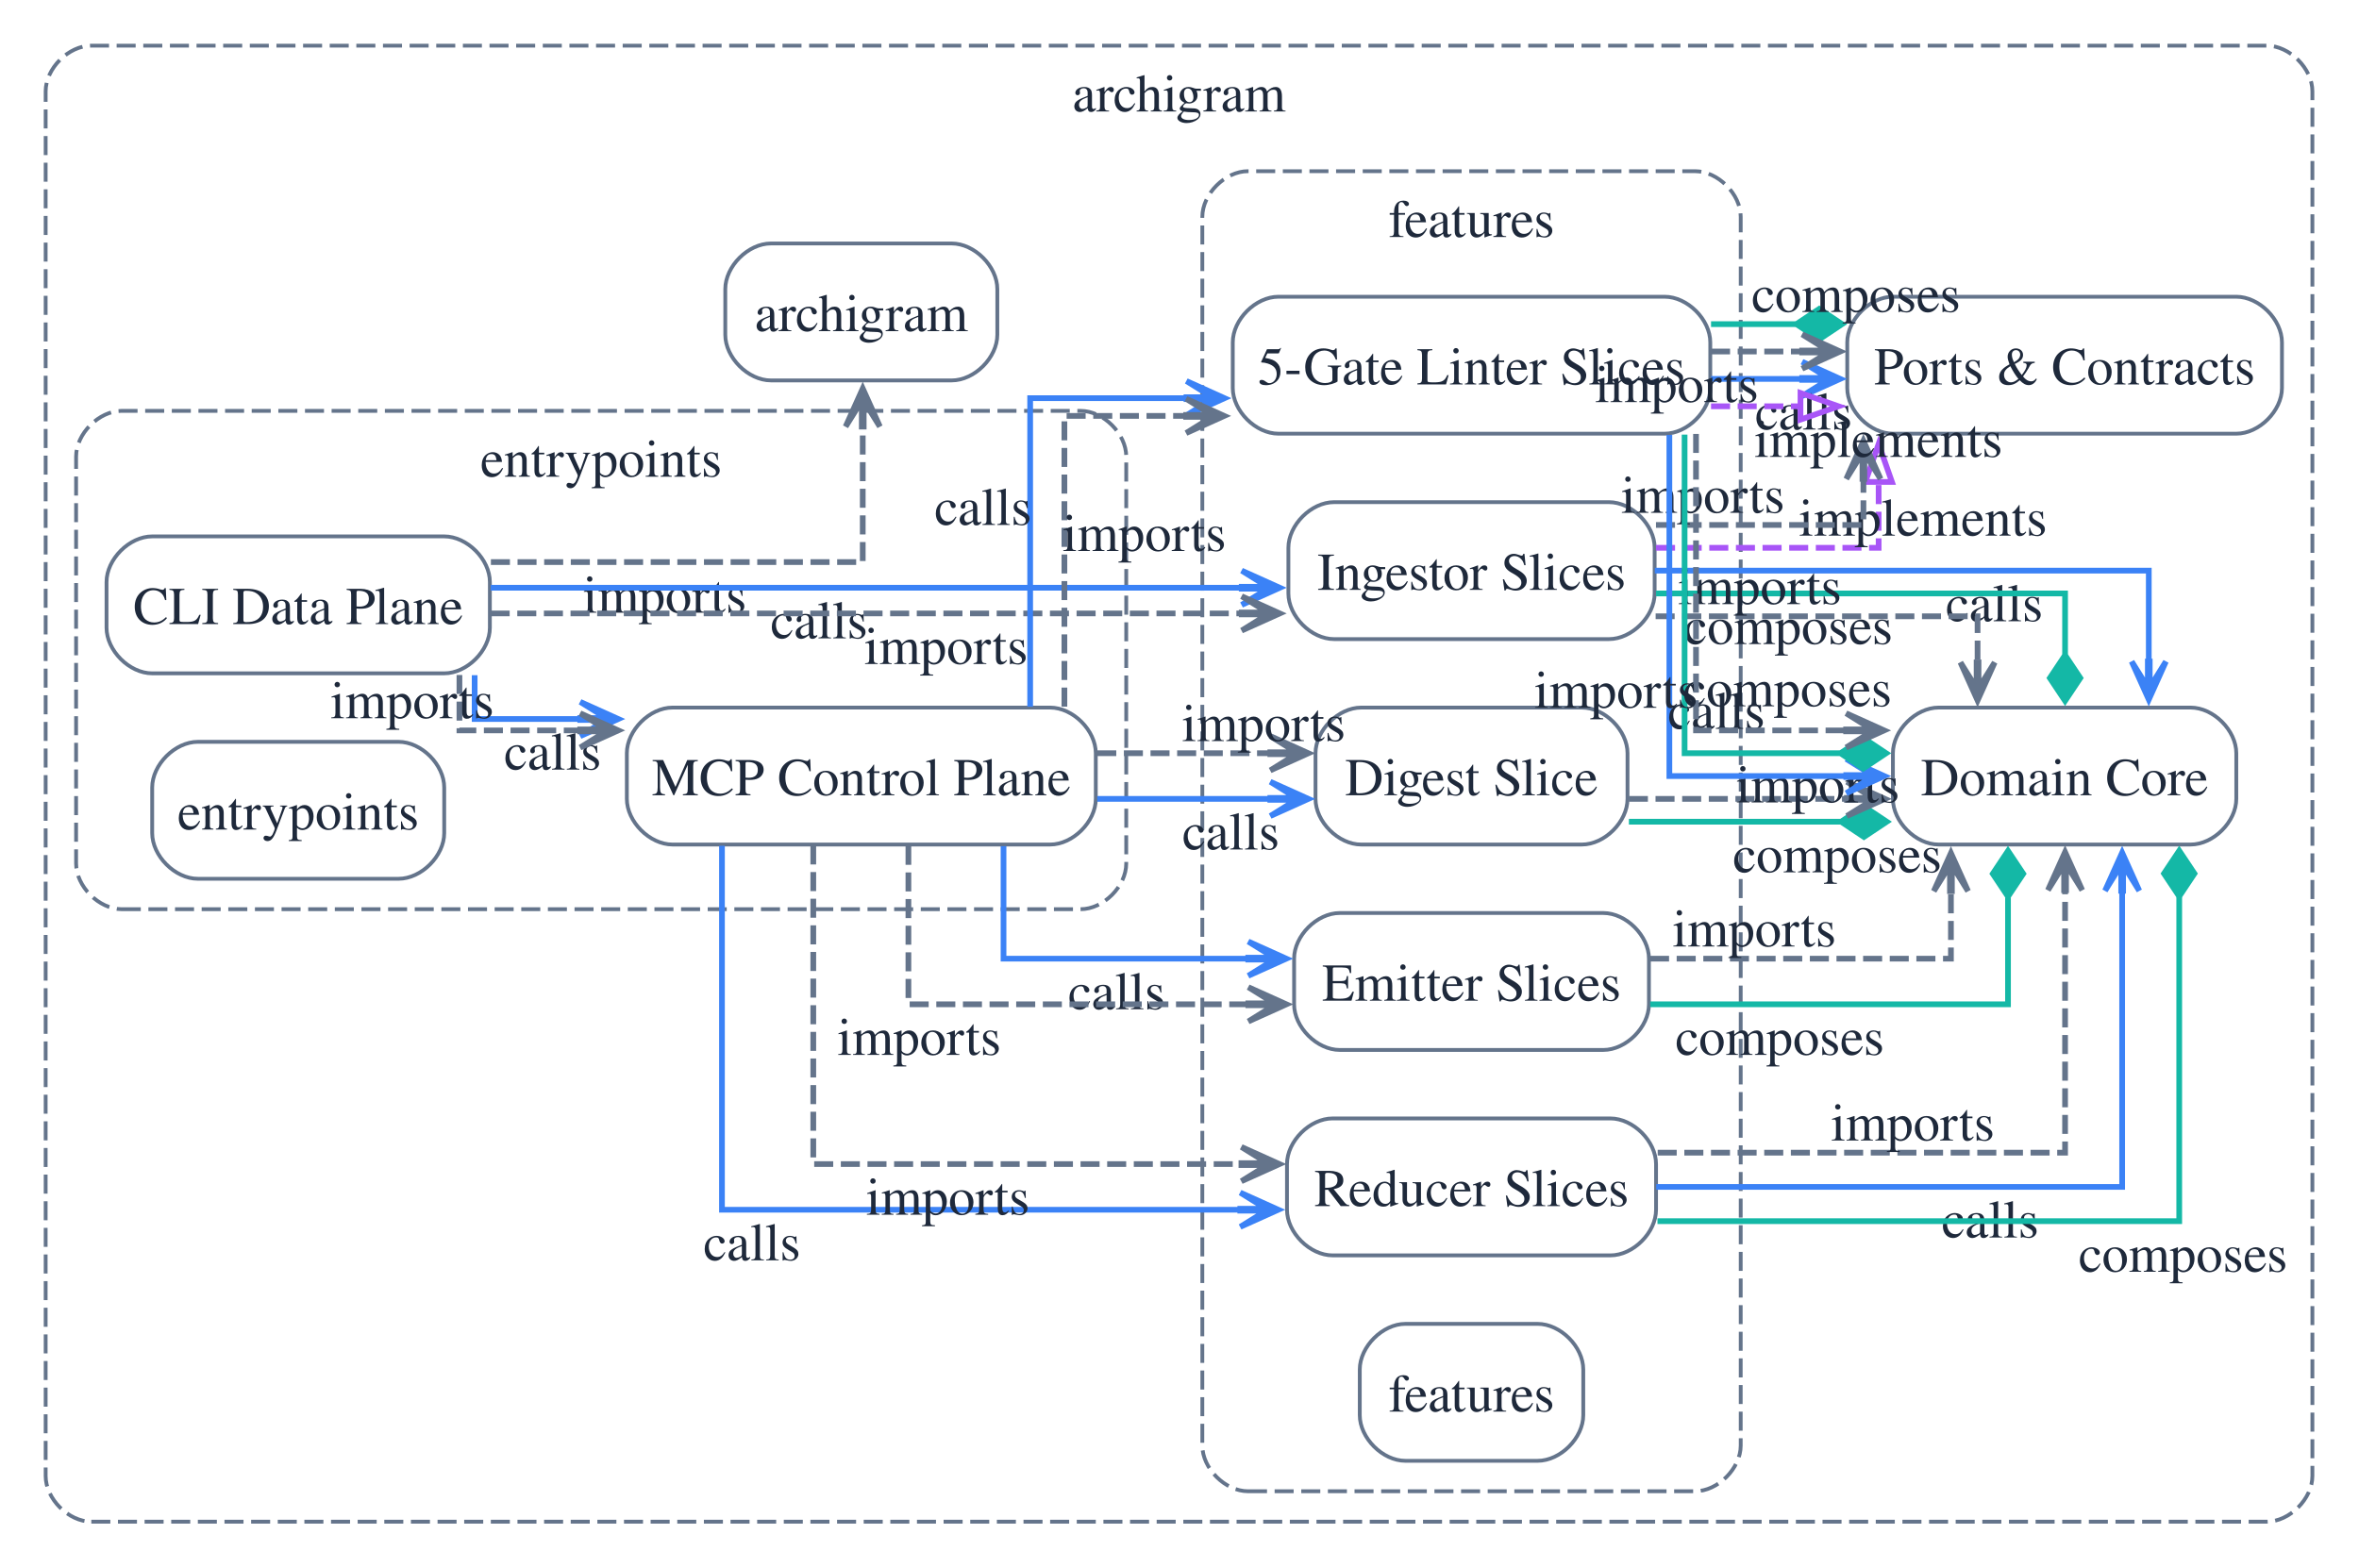
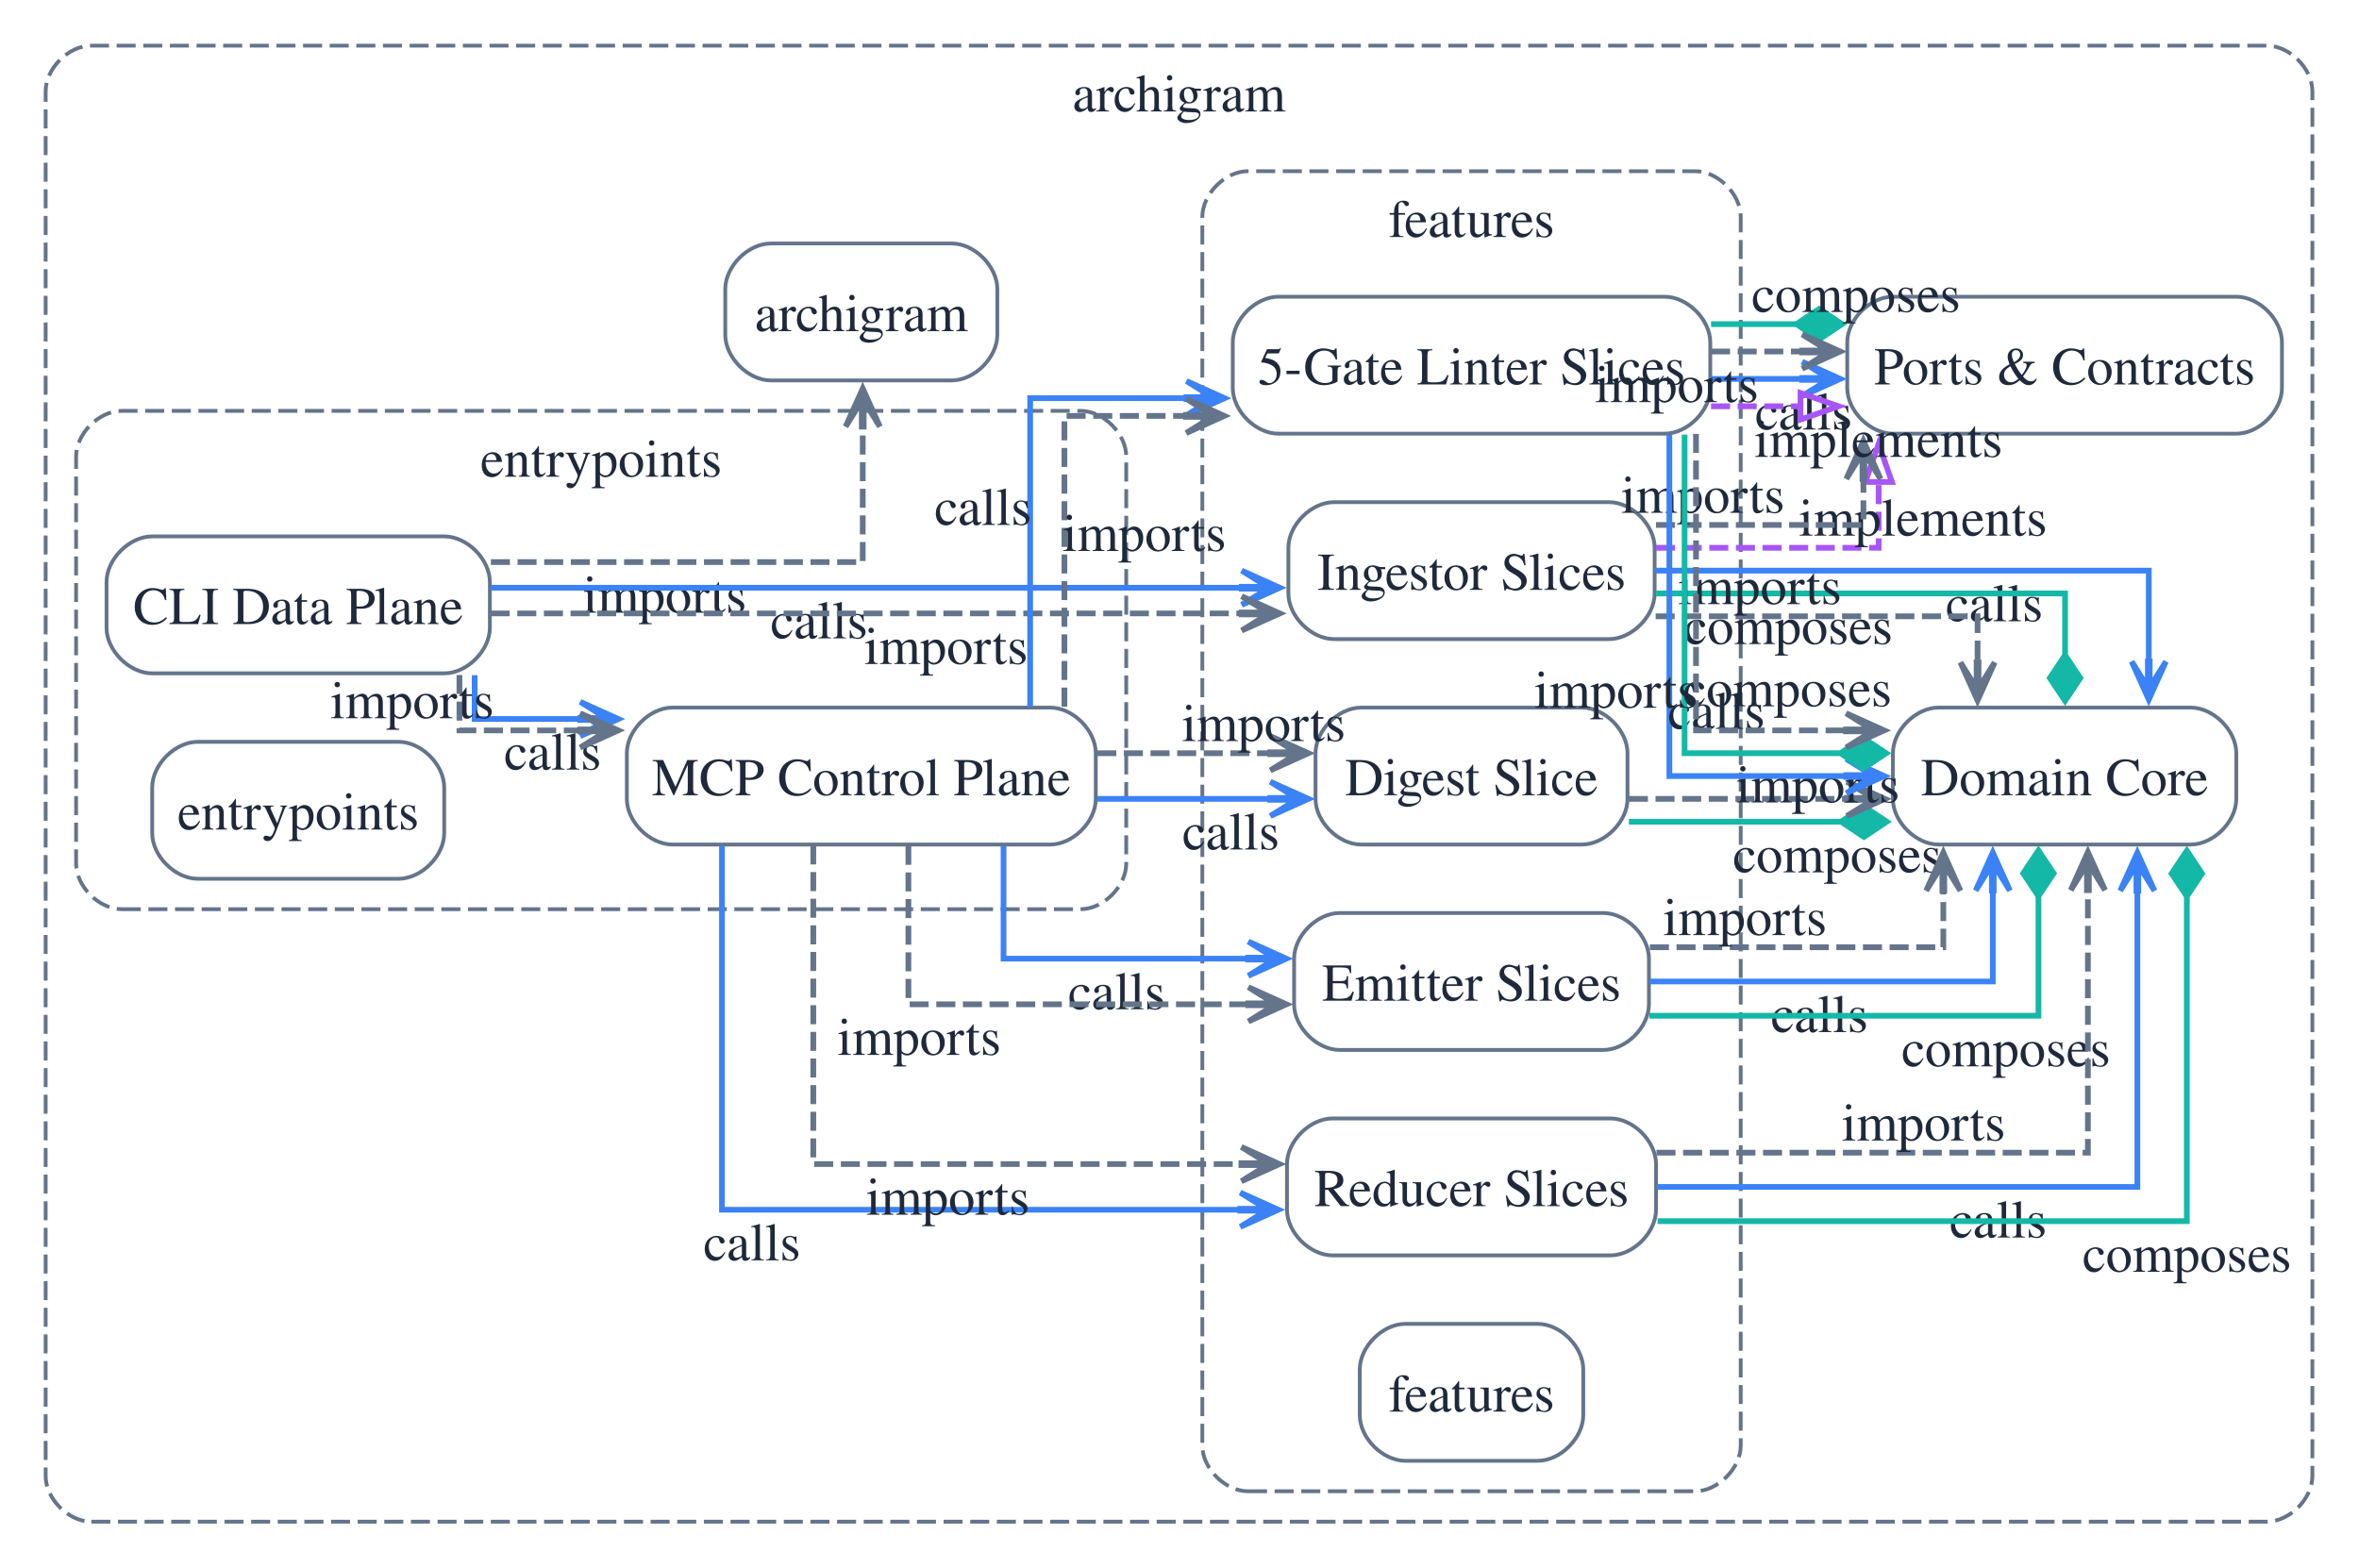
<svg xmlns="http://www.w3.org/2000/svg" width="620pt" height="412pt" viewBox="0.00 0.00 620.00 412.00">
  <g id="graph0" class="graph" transform="scale(1 1) rotate(0) translate(4 408)">
    <g id="clust1" class="cluster">
      <path fill="none" stroke="#64748b" stroke-dasharray="5,2" d="M20,-8C20,-8 591.75,-8 591.75,-8 597.75,-8 603.75,-14 603.75,-20 603.75,-20 603.75,-384 603.75,-384 603.75,-390 597.75,-396 591.75,-396 591.75,-396 20,-396 20,-396 14,-396 8,-390 8,-384 8,-384 8,-20 8,-20 8,-14 14,-8 20,-8" />
      <text xml:space="preserve" text-anchor="middle" x="305.88" y="-378.7" font-family="Times,serif" font-size="14.00" fill="#64748b">archigram</text>
    </g>
    <g id="clust2" class="cluster">
      <path fill="none" stroke="#64748b" stroke-dasharray="5,2" d="M28,-169C28,-169 280,-169 280,-169 286,-169 292,-175 292,-181 292,-181 292,-288 292,-288 292,-294 286,-300 280,-300 280,-300 28,-300 28,-300 22,-300 16,-294 16,-288 16,-288 16,-181 16,-181 16,-175 22,-169 28,-169" />
      <text xml:space="preserve" text-anchor="middle" x="154" y="-282.7" font-family="Times,serif" font-size="14.00" fill="#64748b">entrypoints</text>
    </g>
    <g id="clust3" class="cluster">
      <path fill="none" stroke="#64748b" stroke-dasharray="5,2" d="M324,-16C324,-16 441.5,-16 441.5,-16 447.5,-16 453.5,-22 453.5,-28 453.5,-28 453.5,-351 453.5,-351 453.5,-357 447.5,-363 441.5,-363 441.5,-363 324,-363 324,-363 318,-363 312,-357 312,-351 312,-351 312,-28 312,-28 312,-22 318,-16 324,-16" />
      <text xml:space="preserve" text-anchor="middle" x="382.75" y="-345.7" font-family="Times,serif" font-size="14.00" fill="#64748b">features</text>
    </g>
    <g id="node1" class="node">
      <path fill="none" stroke="#64748b" d="M246.12,-344C246.12,-344 198.62,-344 198.62,-344 192.62,-344 186.62,-338 186.62,-332 186.62,-332 186.62,-320 186.62,-320 186.62,-314 192.62,-308 198.62,-308 198.62,-308 246.12,-308 246.12,-308 252.12,-308 258.12,-314 258.12,-320 258.12,-320 258.12,-332 258.12,-332 258.12,-338 252.12,-344 246.12,-344" />
      <text xml:space="preserve" text-anchor="middle" x="222.38" y="-320.95" font-family="Times,serif" font-size="14.00" fill="#64748b">archigram</text>
    </g>
    <g id="node2" class="node">
      <path fill="none" stroke="#64748b" d="M100.75,-213C100.75,-213 48,-213 48,-213 42,-213 36,-207 36,-201 36,-201 36,-189 36,-189 36,-183 42,-177 48,-177 48,-177 100.75,-177 100.75,-177 106.75,-177 112.75,-183 112.75,-189 112.75,-189 112.75,-201 112.75,-201 112.75,-207 106.75,-213 100.75,-213" />
      <text xml:space="preserve" text-anchor="middle" x="74.38" y="-189.95" font-family="Times,serif" font-size="14.00" fill="#64748b">entrypoints</text>
    </g>
    <g id="node3" class="node">
      <path fill="none" stroke="#64748b" d="M112.75,-267C112.75,-267 36,-267 36,-267 30,-267 24,-261 24,-255 24,-255 24,-243 24,-243 24,-237 30,-231 36,-231 36,-231 112.75,-231 112.75,-231 118.75,-231 124.75,-237 124.75,-243 124.75,-243 124.75,-255 124.75,-255 124.75,-261 118.75,-267 112.75,-267" />
      <text xml:space="preserve" text-anchor="middle" x="74.38" y="-243.95" font-family="Times,serif" font-size="14.00" fill="#64748b">CLI Data Plane</text>
    </g>
    <g id="edge1" class="edge">
      <path fill="none" stroke="#64748b" stroke-width="1.5" stroke-dasharray="5,2" d="M125.02,-260.25C168.01,-260.25 222.75,-260.25 222.75,-260.25 222.75,-260.25 222.75,-295.86 222.75,-295.86" />
      <polygon fill="#64748b" stroke="#64748b" stroke-width="1.5" points="222.75,-305.86 218.25,-295.86 222.5,-302.68 222.5,-295.86 222.75,-295.86 223,-295.86 223,-302.68 227.25,-295.86 222.75,-305.86" />
      <text xml:space="preserve" text-anchor="middle" x="170.69" y="-246.95" font-family="Times,serif" font-size="14.00" fill="#64748b">imports</text>
    </g>
    <g id="node4" class="node">
      <path fill="none" stroke="#64748b" d="M272,-222C272,-222 172.75,-222 172.75,-222 166.75,-222 160.75,-216 160.75,-210 160.75,-210 160.75,-198 160.75,-198 160.75,-192 166.75,-186 172.75,-186 172.75,-186 272,-186 272,-186 278,-186 284,-192 284,-198 284,-198 284,-210 284,-210 284,-216 278,-222 272,-222" />
      <text xml:space="preserve" text-anchor="middle" x="222.38" y="-198.95" font-family="Times,serif" font-size="14.00" fill="#64748b">MCP Control Plane</text>
    </g>
    <g id="edge4" class="edge">
      <path fill="none" stroke="#3b82f6" stroke-width="1.5" d="M120.75,-230.51C120.75,-224.34 120.75,-219 120.75,-219 120.75,-219 148.5,-219 148.5,-219" />
      <polygon fill="#3b82f6" stroke="#3b82f6" stroke-width="1.5" points="158.5,-219 148.5,-223.5 155.33,-219.25 148.5,-219.25 148.5,-219 148.5,-218.75 155.33,-218.75 148.5,-214.5 158.5,-219" />
      <text xml:space="preserve" text-anchor="middle" x="141.25" y="-205.7" font-family="Times,serif" font-size="14.00" fill="#64748b">calls</text>
    </g>
    <g id="edge5" class="edge">
      <path fill="none" stroke="#64748b" stroke-width="1.5" stroke-dasharray="5,2" d="M116.75,-230.57C116.75,-223.01 116.75,-216 116.75,-216 116.75,-216 148.49,-216 148.49,-216" />
      <polygon fill="#64748b" stroke="#64748b" stroke-width="1.5" points="158.49,-216 148.49,-220.5 155.32,-216.25 148.49,-216.25 148.49,-216 148.49,-215.75 155.32,-215.75 148.49,-211.5 158.49,-216" />
      <text xml:space="preserve" text-anchor="middle" x="104.34" y="-219.2" font-family="Times,serif" font-size="14.00" fill="#64748b">imports</text>
    </g>
    <g id="node8" class="node">
      <path fill="none" stroke="#64748b" d="M418.88,-276C418.88,-276 346.62,-276 346.62,-276 340.62,-276 334.62,-270 334.62,-264 334.62,-264 334.62,-252 334.62,-252 334.62,-246 340.62,-240 346.62,-240 346.62,-240 418.88,-240 418.88,-240 424.88,-240 430.88,-246 430.88,-252 430.88,-252 430.88,-264 430.88,-264 430.88,-270 424.88,-276 418.88,-276" />
      <text xml:space="preserve" text-anchor="middle" x="382.75" y="-252.95" font-family="Times,serif" font-size="14.00" fill="#64748b">Ingestor Slices</text>
    </g>
    <g id="edge2" class="edge">
      <path fill="none" stroke="#3b82f6" stroke-width="1.5" d="M124.95,-253.5C124.95,-253.5 322.35,-253.5 322.35,-253.5" />
      <polygon fill="#3b82f6" stroke="#3b82f6" stroke-width="1.5" points="332.35,-253.5 322.35,-258 329.18,-253.75 322.35,-253.75 322.35,-253.5 322.35,-253.25 329.18,-253.25 322.35,-249 332.35,-253.5" />
      <text xml:space="preserve" text-anchor="middle" x="211.28" y="-240.2" font-family="Times,serif" font-size="14.00" fill="#64748b">calls</text>
    </g>
    <g id="edge3" class="edge">
      <path fill="none" stroke="#64748b" stroke-width="1.5" stroke-dasharray="5,2" d="M124.95,-246.75C124.95,-246.75 322.35,-246.75 322.35,-246.75" />
      <polygon fill="#64748b" stroke="#64748b" stroke-width="1.5" points="332.35,-246.75 322.35,-251.25 329.18,-247 322.35,-247 322.35,-246.75 322.35,-246.5 329.18,-246.5 322.35,-242.25 332.35,-246.75" />
      <text xml:space="preserve" text-anchor="middle" x="244.65" y="-233.45" font-family="Times,serif" font-size="14.00" fill="#64748b">imports</text>
    </g>
    <g id="node6" class="node">
      <path fill="none" stroke="#64748b" d="M411.75,-222C411.75,-222 353.75,-222 353.75,-222 347.75,-222 341.75,-216 341.75,-210 341.75,-210 341.75,-198 341.75,-198 341.75,-192 347.75,-186 353.75,-186 353.75,-186 411.75,-186 411.75,-186 417.75,-186 423.75,-192 423.75,-198 423.75,-198 423.75,-210 423.75,-210 423.75,-216 417.75,-222 411.75,-222" />
      <text xml:space="preserve" text-anchor="middle" x="382.75" y="-198.95" font-family="Times,serif" font-size="14.00" fill="#64748b">Digest Slice</text>
    </g>
-     <g id="edge25" class="edge">
+     <g id="edge26" class="edge">
      <path fill="none" stroke="#3b82f6" stroke-width="1.5" d="M284.38,-198C284.38,-198 329.87,-198 329.87,-198" />
      <polygon fill="#3b82f6" stroke="#3b82f6" stroke-width="1.5" points="339.87,-198 329.87,-202.5 336.7,-198.25 329.87,-198.25 329.87,-198 329.87,-197.75 336.7,-197.75 329.87,-193.5 339.87,-198" />
      <text xml:space="preserve" text-anchor="middle" x="319.5" y="-184.7" font-family="Times,serif" font-size="14.00" fill="#64748b">calls</text>
    </g>
-     <g id="edge26" class="edge">
+     <g id="edge27" class="edge">
      <path fill="none" stroke="#64748b" stroke-width="1.5" stroke-dasharray="5,2" d="M284.38,-210C284.38,-210 329.87,-210 329.87,-210" />
      <polygon fill="#64748b" stroke="#64748b" stroke-width="1.5" points="339.87,-210 329.87,-214.5 336.7,-210.25 329.87,-210.25 329.87,-210 329.87,-209.75 336.7,-209.75 329.87,-205.5 339.87,-210" />
      <text xml:space="preserve" text-anchor="middle" x="328.13" y="-213.2" font-family="Times,serif" font-size="14.00" fill="#64748b">imports</text>
    </g>
    <g id="node7" class="node">
      <path fill="none" stroke="#64748b" d="M417.38,-168C417.38,-168 348.12,-168 348.12,-168 342.12,-168 336.12,-162 336.12,-156 336.12,-156 336.12,-144 336.12,-144 336.12,-138 342.12,-132 348.12,-132 348.12,-132 417.38,-132 417.38,-132 423.38,-132 429.38,-138 429.38,-144 429.38,-144 429.38,-156 429.38,-156 429.38,-162 423.38,-168 417.38,-168" />
      <text xml:space="preserve" text-anchor="middle" x="382.75" y="-144.95" font-family="Times,serif" font-size="14.00" fill="#64748b">Emitter Slices</text>
    </g>
-     <g id="edge27" class="edge">
+     <g id="edge28" class="edge">
      <path fill="none" stroke="#3b82f6" stroke-width="1.5" d="M259.75,-185.58C259.75,-172.04 259.75,-156 259.75,-156 259.75,-156 324.07,-156 324.07,-156" />
      <polygon fill="#3b82f6" stroke="#3b82f6" stroke-width="1.5" points="334.07,-156 324.07,-160.5 330.9,-156.25 324.07,-156.25 324.07,-156 324.07,-155.75 330.9,-155.75 324.07,-151.5 334.07,-156" />
      <text xml:space="preserve" text-anchor="middle" x="289.5" y="-142.7" font-family="Times,serif" font-size="14.00" fill="#64748b">calls</text>
    </g>
-     <g id="edge28" class="edge">
+     <g id="edge29" class="edge">
      <path fill="none" stroke="#64748b" stroke-width="1.5" stroke-dasharray="5,2" d="M234.75,-185.67C234.75,-168.03 234.75,-144 234.75,-144 234.75,-144 324.09,-144 324.09,-144" />
      <polygon fill="#64748b" stroke="#64748b" stroke-width="1.5" points="334.09,-144 324.09,-148.5 330.92,-144.25 324.09,-144.25 324.09,-144 324.09,-143.75 330.92,-143.75 324.09,-139.5 334.09,-144" />
      <text xml:space="preserve" text-anchor="middle" x="237.59" y="-130.7" font-family="Times,serif" font-size="14.00" fill="#64748b">imports</text>
    </g>
    <g id="node9" class="node">
      <path fill="none" stroke="#64748b" d="M433.5,-330C433.5,-330 332,-330 332,-330 326,-330 320,-324 320,-318 320,-318 320,-306 320,-306 320,-300 326,-294 332,-294 332,-294 433.5,-294 433.5,-294 439.5,-294 445.5,-300 445.5,-306 445.5,-306 445.5,-318 445.5,-318 445.5,-324 439.5,-330 433.5,-330" />
      <text xml:space="preserve" text-anchor="middle" x="382.75" y="-306.95" font-family="Times,serif" font-size="14.00" fill="#64748b">5-Gate Linter Slices</text>
    </g>
-     <g id="edge29" class="edge">
+     <g id="edge30" class="edge">
      <path fill="none" stroke="#3b82f6" stroke-width="1.5" d="M266.75,-222.22C266.75,-250.9 266.75,-303.33 266.75,-303.33 266.75,-303.33 307.83,-303.33 307.83,-303.33" />
      <polygon fill="#3b82f6" stroke="#3b82f6" stroke-width="1.5" points="317.83,-303.33 307.83,-307.83 314.66,-303.58 307.83,-303.58 307.83,-303.33 307.83,-303.08 314.66,-303.08 307.83,-298.83 317.83,-303.33" />
      <text xml:space="preserve" text-anchor="middle" x="254.38" y="-270.02" font-family="Times,serif" font-size="14.00" fill="#64748b">calls</text>
    </g>
-     <g id="edge30" class="edge">
+     <g id="edge31" class="edge">
      <path fill="none" stroke="#64748b" stroke-width="1.5" stroke-dasharray="5,2" d="M275.75,-222.25C275.75,-249.76 275.75,-298.67 275.75,-298.67 275.75,-298.67 307.75,-298.67 307.75,-298.67" />
      <polygon fill="#64748b" stroke="#64748b" stroke-width="1.5" points="317.75,-298.67 307.75,-303.17 314.58,-298.92 307.75,-298.92 307.75,-298.67 307.75,-298.42 314.58,-298.42 307.75,-294.17 317.75,-298.67" />
      <text xml:space="preserve" text-anchor="middle" x="296.75" y="-263.16" font-family="Times,serif" font-size="14.00" fill="#64748b">imports</text>
    </g>
    <g id="node10" class="node">
      <path fill="none" stroke="#64748b" d="M419.25,-114C419.25,-114 346.25,-114 346.25,-114 340.25,-114 334.25,-108 334.25,-102 334.25,-102 334.25,-90 334.25,-90 334.25,-84 340.25,-78 346.25,-78 346.25,-78 419.25,-78 419.25,-78 425.25,-78 431.25,-84 431.25,-90 431.25,-90 431.25,-102 431.25,-102 431.25,-108 425.25,-114 419.25,-114" />
      <text xml:space="preserve" text-anchor="middle" x="382.75" y="-90.95" font-family="Times,serif" font-size="14.00" fill="#64748b">Reducer Slices</text>
    </g>
-     <g id="edge31" class="edge">
+     <g id="edge32" class="edge">
      <path fill="none" stroke="#3b82f6" stroke-width="1.5" d="M185.75,-185.68C185.75,-153.46 185.75,-90 185.75,-90 185.75,-90 321.97,-90 321.97,-90" />
      <polygon fill="#3b82f6" stroke="#3b82f6" stroke-width="1.5" points="331.97,-90 321.97,-94.5 328.8,-90.25 321.97,-90.25 321.97,-90 321.97,-89.75 328.8,-89.75 321.97,-85.5 331.97,-90" />
      <text xml:space="preserve" text-anchor="middle" x="193.64" y="-76.7" font-family="Times,serif" font-size="14.00" fill="#64748b">calls</text>
    </g>
-     <g id="edge32" class="edge">
+     <g id="edge33" class="edge">
      <path fill="none" stroke="#64748b" stroke-width="1.5" stroke-dasharray="5,2" d="M209.75,-185.76C209.75,-156.43 209.75,-102 209.75,-102 209.75,-102 322.27,-102 322.27,-102" />
      <polygon fill="#64748b" stroke="#64748b" stroke-width="1.5" points="332.27,-102 322.27,-106.5 329.1,-102.25 322.27,-102.25 322.27,-102 322.27,-101.75 329.1,-101.75 322.27,-97.5 332.27,-102" />
      <text xml:space="preserve" text-anchor="middle" x="245.13" y="-88.7" font-family="Times,serif" font-size="14.00" fill="#64748b">imports</text>
    </g>
    <g id="node5" class="node">
      <path fill="none" stroke="#64748b" d="M400.12,-60C400.12,-60 365.38,-60 365.38,-60 359.38,-60 353.38,-54 353.38,-48 353.38,-48 353.38,-36 353.38,-36 353.38,-30 359.38,-24 365.38,-24 365.38,-24 400.12,-24 400.12,-24 406.12,-24 412.12,-30 412.12,-36 412.12,-36 412.12,-48 412.12,-48 412.12,-54 406.12,-60 400.12,-60" />
      <text xml:space="preserve" text-anchor="middle" x="382.75" y="-36.95" font-family="Times,serif" font-size="14.00" fill="#64748b">features</text>
    </g>
    <g id="node11" class="node">
      <path fill="none" stroke="#64748b" d="M571.75,-222C571.75,-222 505.5,-222 505.5,-222 499.5,-222 493.5,-216 493.5,-210 493.5,-210 493.5,-198 493.5,-198 493.5,-192 499.5,-186 505.5,-186 505.5,-186 571.75,-186 571.75,-186 577.75,-186 583.75,-192 583.75,-198 583.75,-198 583.75,-210 583.75,-210 583.75,-216 577.75,-222 571.75,-222" />
      <text xml:space="preserve" text-anchor="middle" x="538.62" y="-198.95" font-family="Times,serif" font-size="14.00" fill="#64748b">Domain Core</text>
    </g>
    <g id="edge6" class="edge">
      <path fill="none" stroke="#14b8a6" stroke-width="1.5" d="M424.11,-192C424.11,-192 479.65,-192 479.65,-192" />
      <polygon fill="#14b8a6" stroke="#14b8a6" stroke-width="1.5" points="479.88,-192 485.88,-188 491.88,-192 485.88,-196 479.88,-192" />
      <text xml:space="preserve" text-anchor="middle" x="478.88" y="-178.7" font-family="Times,serif" font-size="14.00" fill="#64748b">composes</text>
    </g>
    <g id="edge7" class="edge">
      <path fill="none" stroke="#64748b" stroke-width="1.5" stroke-dasharray="5,2" d="M424.11,-198C424.11,-198 481.4,-198 481.4,-198" />
      <polygon fill="#64748b" stroke="#64748b" stroke-width="1.5" points="491.4,-198 481.4,-202.5 488.23,-198.25 481.4,-198.25 481.4,-198 481.4,-197.75 488.23,-197.75 481.4,-193.5 491.4,-198" />
      <text xml:space="preserve" text-anchor="middle" x="473.76" y="-197.07" font-family="Times,serif" font-size="14.00" fill="#64748b">imports</text>
    </g>
    <g id="edge8" class="edge">
-       <path fill="none" stroke="#14b8a6" stroke-width="1.5" d="M429.7,-144C470.72,-144 523.75,-144 523.75,-144 523.75,-144 523.75,-172.09 523.75,-172.09" />
-       <polygon fill="#14b8a6" stroke="#14b8a6" stroke-width="1.5" points="523.75,-172.32 527.75,-178.32 523.75,-184.32 519.75,-178.32 523.75,-172.32" />
-       <text xml:space="preserve" text-anchor="middle" x="463.77" y="-130.7" font-family="Times,serif" font-size="14.00" fill="#64748b">composes</text>
+       <path fill="none" stroke="#3b82f6" stroke-width="1.5" d="M429.51,-150C469.2,-150 519.75,-150 519.75,-150 519.75,-150 519.75,-173.89 519.75,-173.89" />
+       <polygon fill="#3b82f6" stroke="#3b82f6" stroke-width="1.5" points="519.75,-183.89 515.25,-173.89 519.5,-180.72 519.5,-173.89 519.75,-173.89 520,-173.89 520,-180.72 524.25,-173.89 519.75,-183.89" />
+       <text xml:space="preserve" text-anchor="middle" x="474.2" y="-136.7" font-family="Times,serif" font-size="14.00" fill="#64748b">calls</text>
    </g>
    <g id="edge9" class="edge">
-       <path fill="none" stroke="#64748b" stroke-width="1.5" stroke-dasharray="5,2" d="M429.67,-156C465.49,-156 508.75,-156 508.75,-156 508.75,-156 508.75,-173.75 508.75,-173.75" />
-       <polygon fill="#64748b" stroke="#64748b" stroke-width="1.5" points="508.75,-183.75 504.25,-173.75 508.5,-180.58 508.5,-173.75 508.75,-173.75 509,-173.75 509,-180.58 513.25,-173.75 508.75,-183.75" />
-       <text xml:space="preserve" text-anchor="middle" x="457.08" y="-159.2" font-family="Times,serif" font-size="14.00" fill="#64748b">imports</text>
+       <path fill="none" stroke="#14b8a6" stroke-width="1.5" d="M429.49,-141C473.18,-141 531.75,-141 531.75,-141 531.75,-141 531.75,-172.2 531.75,-172.2" />
+       <polygon fill="#14b8a6" stroke="#14b8a6" stroke-width="1.5" points="531.75,-172.43 535.75,-178.43 531.75,-184.43 527.75,-178.43 531.75,-172.43" />
+       <text xml:space="preserve" text-anchor="middle" x="523.22" y="-127.7" font-family="Times,serif" font-size="14.00" fill="#64748b">composes</text>
    </g>
    <g id="edge10" class="edge">
+       <path fill="none" stroke="#64748b" stroke-width="1.5" stroke-dasharray="5,2" d="M429.63,-159C464.74,-159 506.75,-159 506.75,-159 506.75,-159 506.75,-173.87 506.75,-173.87" />
+       <polygon fill="#64748b" stroke="#64748b" stroke-width="1.5" points="506.75,-183.87 502.25,-173.87 506.5,-180.7 506.5,-173.87 506.75,-173.87 507,-173.87 507,-180.7 511.25,-173.87 506.75,-183.87" />
+       <text xml:space="preserve" text-anchor="middle" x="454.62" y="-162.2" font-family="Times,serif" font-size="14.00" fill="#64748b">imports</text>
+     </g>
+     <g id="edge11" class="edge">
      <path fill="none" stroke="#3b82f6" stroke-width="1.5" d="M430.92,-258C483.63,-258 560.75,-258 560.75,-258 560.75,-258 560.75,-234.11 560.75,-234.11" />
      <polygon fill="#3b82f6" stroke="#3b82f6" stroke-width="1.5" points="560.75,-224.11 565.25,-234.11 561,-227.28 561,-234.11 560.75,-234.11 560.5,-234.11 560.5,-227.28 556.25,-234.11 560.75,-224.11" />
      <text xml:space="preserve" text-anchor="middle" x="520.15" y="-244.7" font-family="Times,serif" font-size="14.00" fill="#64748b">calls</text>
    </g>
-     <g id="edge11" class="edge">
+     <g id="edge12" class="edge">
      <path fill="none" stroke="#14b8a6" stroke-width="1.5" d="M431.25,-252C477.05,-252 538.75,-252 538.75,-252 538.75,-252 538.75,-236 538.75,-236" />
      <polygon fill="#14b8a6" stroke="#14b8a6" stroke-width="1.5" points="538.75,-235.77 534.75,-229.77 538.75,-223.77 542.75,-229.77 538.75,-235.77" />
      <text xml:space="preserve" text-anchor="middle" x="466" y="-238.7" font-family="Times,serif" font-size="14.00" fill="#64748b">composes</text>
    </g>
-     <g id="edge12" class="edge">
+     <g id="edge13" class="edge">
      <path fill="none" stroke="#64748b" stroke-width="1.5" stroke-dasharray="5,2" d="M431.14,-246C469.17,-246 515.75,-246 515.75,-246 515.75,-246 515.75,-233.88 515.75,-233.88" />
      <polygon fill="#64748b" stroke="#64748b" stroke-width="1.5" points="515.75,-223.88 520.25,-233.88 516,-227.06 516,-233.88 515.75,-233.88 515.5,-233.88 515.5,-227.06 511.25,-233.88 515.75,-223.88" />
      <text xml:space="preserve" text-anchor="middle" x="458.5" y="-249.2" font-family="Times,serif" font-size="14.00" fill="#64748b">imports</text>
    </g>
    <g id="node12" class="node">
      <path fill="none" stroke="#64748b" d="M583.75,-330C583.75,-330 493.5,-330 493.5,-330 487.5,-330 481.5,-324 481.5,-318 481.5,-318 481.5,-306 481.5,-306 481.5,-300 487.5,-294 493.5,-294 493.5,-294 583.75,-294 583.75,-294 589.75,-294 595.75,-300 595.75,-306 595.75,-306 595.75,-318 595.75,-318 595.75,-324 589.75,-330 583.75,-330" />
      <text xml:space="preserve" text-anchor="middle" x="538.62" y="-306.95" font-family="Times,serif" font-size="14.00" fill="#64748b">Ports &amp; Contracts</text>
    </g>
-     <g id="edge13" class="edge">
+     <g id="edge14" class="edge">
      <path fill="none" stroke="#a855f7" stroke-width="1.5" stroke-dasharray="5,2" d="M431.24,-264C459.55,-264 489.75,-264 489.75,-264 489.75,-264 489.75,-281.31 489.75,-281.31" />
      <polygon fill="none" stroke="#a855f7" stroke-width="1.5" points="486.25,-281.31 489.75,-291.31 493.25,-281.31 486.25,-281.31" />
      <text xml:space="preserve" text-anchor="middle" x="501.4" y="-267.2" font-family="Times,serif" font-size="14.00" fill="#64748b">implements</text>
    </g>
-     <g id="edge14" class="edge">
+     <g id="edge15" class="edge">
      <path fill="none" stroke="#64748b" stroke-width="1.5" stroke-dasharray="5,2" d="M431.23,-270C457.95,-270 485.75,-270 485.75,-270 485.75,-270 485.75,-282.12 485.75,-282.12" />
      <polygon fill="#64748b" stroke="#64748b" stroke-width="1.5" points="485.75,-292.12 481.25,-282.12 485.5,-288.94 485.5,-282.12 485.75,-282.12 486,-282.12 486,-288.94 490.25,-282.12 485.75,-292.12" />
      <text xml:space="preserve" text-anchor="middle" x="443.55" y="-273.2" font-family="Times,serif" font-size="14.00" fill="#64748b">imports</text>
    </g>
-     <g id="edge15" class="edge">
+     <g id="edge16" class="edge">
      <path fill="none" stroke="#3b82f6" stroke-width="1.5" d="M434.75,-293.68C434.75,-262.87 434.75,-204 434.75,-204 434.75,-204 481.24,-204 481.24,-204" />
      <polygon fill="#3b82f6" stroke="#3b82f6" stroke-width="1.5" points="491.24,-204 481.24,-208.5 488.06,-204.25 481.24,-204.25 481.24,-204 481.24,-203.75 488.06,-203.75 481.24,-199.5 491.24,-204" />
      <text xml:space="preserve" text-anchor="middle" x="447.12" y="-216.42" font-family="Times,serif" font-size="14.00" fill="#64748b">calls</text>
    </g>
-     <g id="edge16" class="edge">
+     <g id="edge17" class="edge">
      <path fill="none" stroke="#14b8a6" stroke-width="1.5" d="M438.75,-293.76C438.75,-264.43 438.75,-210 438.75,-210 438.75,-210 479.49,-210 479.49,-210" />
      <polygon fill="#14b8a6" stroke="#14b8a6" stroke-width="1.5" points="479.72,-210 485.72,-206 491.72,-210 485.72,-214 479.72,-210" />
      <text xml:space="preserve" text-anchor="middle" x="465.75" y="-222.34" font-family="Times,serif" font-size="14.00" fill="#64748b">composes</text>
    </g>
-     <g id="edge17" class="edge">
+     <g id="edge18" class="edge">
      <path fill="none" stroke="#64748b" stroke-width="1.5" stroke-dasharray="5,2" d="M441.75,-293.94C441.75,-266.13 441.75,-216 441.75,-216 441.75,-216 481.2,-216 481.2,-216" />
      <polygon fill="#64748b" stroke="#64748b" stroke-width="1.5" points="491.2,-216 481.2,-220.5 488.02,-216.25 481.2,-216.25 481.2,-216 481.2,-215.75 488.02,-215.75 481.2,-211.5 491.2,-216" />
      <text xml:space="preserve" text-anchor="middle" x="420.75" y="-221.95" font-family="Times,serif" font-size="14.00" fill="#64748b">imports</text>
    </g>
-     <g id="edge18" class="edge">
+     <g id="edge19" class="edge">
      <path fill="none" stroke="#3b82f6" stroke-width="1.5" d="M445.7,-308.4C445.7,-308.4 469.65,-308.4 469.65,-308.4" />
      <polygon fill="#3b82f6" stroke="#3b82f6" stroke-width="1.5" points="479.65,-308.4 469.65,-312.9 476.48,-308.65 469.65,-308.65 469.65,-308.4 469.65,-308.15 476.48,-308.15 469.65,-303.9 479.65,-308.4" />
      <text xml:space="preserve" text-anchor="middle" x="470.05" y="-295.1" font-family="Times,serif" font-size="14.00" fill="#64748b">calls</text>
    </g>
-     <g id="edge19" class="edge">
+     <g id="edge20" class="edge">
      <path fill="none" stroke="#14b8a6" stroke-width="1.5" d="M445.7,-322.8C445.7,-322.8 467.9,-322.8 467.9,-322.8" />
      <polygon fill="#14b8a6" stroke="#14b8a6" stroke-width="1.5" points="468.13,-322.8 474.13,-318.8 480.13,-322.8 474.13,-326.8 468.13,-322.8" />
      <text xml:space="preserve" text-anchor="middle" x="483.8" y="-326" font-family="Times,serif" font-size="14.00" fill="#64748b">composes</text>
    </g>
-     <g id="edge20" class="edge">
+     <g id="edge21" class="edge">
      <path fill="none" stroke="#a855f7" stroke-width="1.5" stroke-dasharray="5,2" d="M445.7,-301.2C445.7,-301.2 469.21,-301.2 469.21,-301.2" />
      <polygon fill="none" stroke="#a855f7" stroke-width="1.5" points="469.21,-304.7 479.21,-301.2 469.21,-297.7 469.21,-304.7" />
      <text xml:space="preserve" text-anchor="middle" x="489.7" y="-287.9" font-family="Times,serif" font-size="14.00" fill="#64748b">implements</text>
    </g>
-     <g id="edge21" class="edge">
+     <g id="edge22" class="edge">
      <path fill="none" stroke="#64748b" stroke-width="1.5" stroke-dasharray="5,2" d="M445.7,-315.6C445.7,-315.6 469.65,-315.6 469.65,-315.6" />
      <polygon fill="#64748b" stroke="#64748b" stroke-width="1.5" points="479.65,-315.6 469.65,-320.1 476.48,-315.85 469.65,-315.85 469.65,-315.6 469.65,-315.35 476.48,-315.35 469.65,-311.1 479.65,-315.6" />
      <text xml:space="preserve" text-anchor="middle" x="436.68" y="-302.3" font-family="Times,serif" font-size="14.00" fill="#64748b">imports</text>
    </g>
-     <g id="edge22" class="edge">
-       <path fill="none" stroke="#3b82f6" stroke-width="1.5" d="M431.29,-96C481.85,-96 553.75,-96 553.75,-96 553.75,-96 553.75,-173.85 553.75,-173.85" />
-       <polygon fill="#3b82f6" stroke="#3b82f6" stroke-width="1.5" points="553.75,-183.85 549.25,-173.85 553.5,-180.68 553.5,-173.85 553.75,-173.85 554,-173.85 554,-180.68 558.25,-173.85 553.75,-183.85" />
-       <text xml:space="preserve" text-anchor="middle" x="519.07" y="-82.7" font-family="Times,serif" font-size="14.00" fill="#64748b">calls</text>
-     </g>
    <g id="edge23" class="edge">
-       <path fill="none" stroke="#14b8a6" stroke-width="1.5" d="M431.62,-87C486.73,-87 568.75,-87 568.75,-87 568.75,-87 568.75,-172.14 568.75,-172.14" />
-       <polygon fill="#14b8a6" stroke="#14b8a6" stroke-width="1.5" points="568.75,-172.37 572.75,-178.37 568.75,-184.37 564.75,-178.37 568.75,-172.37" />
-       <text xml:space="preserve" text-anchor="middle" x="569.75" y="-73.7" font-family="Times,serif" font-size="14.00" fill="#64748b">composes</text>
+       <path fill="none" stroke="#3b82f6" stroke-width="1.5" d="M431.5,-96C483.28,-96 557.75,-96 557.75,-96 557.75,-96 557.75,-173.85 557.75,-173.85" />
+       <polygon fill="#3b82f6" stroke="#3b82f6" stroke-width="1.5" points="557.75,-183.85 553.25,-173.85 557.5,-180.68 557.5,-173.85 557.75,-173.85 558,-173.85 558,-180.68 562.25,-173.85 557.75,-183.85" />
+       <text xml:space="preserve" text-anchor="middle" x="521.17" y="-82.7" font-family="Times,serif" font-size="14.00" fill="#64748b">calls</text>
    </g>
    <g id="edge24" class="edge">
-       <path fill="none" stroke="#64748b" stroke-width="1.5" stroke-dasharray="5,2" d="M431.68,-105C477.43,-105 538.75,-105 538.75,-105 538.75,-105 538.75,-174.01 538.75,-174.01" />
-       <polygon fill="#64748b" stroke="#64748b" stroke-width="1.5" points="538.75,-184.01 534.25,-174.01 538.5,-180.84 538.5,-174.01 538.75,-174.01 539,-174.01 539,-180.84 543.25,-174.01 538.75,-184.01" />
-       <text xml:space="preserve" text-anchor="middle" x="498.72" y="-108.2" font-family="Times,serif" font-size="14.00" fill="#64748b">imports</text>
+       <path fill="none" stroke="#14b8a6" stroke-width="1.5" d="M431.65,-87C487.36,-87 570.75,-87 570.75,-87 570.75,-87 570.75,-172.14 570.75,-172.14" />
+       <polygon fill="#14b8a6" stroke="#14b8a6" stroke-width="1.5" points="570.75,-172.37 574.75,-178.37 570.75,-184.37 566.75,-178.37 570.75,-172.37" />
+       <text xml:space="preserve" text-anchor="middle" x="570.77" y="-73.7" font-family="Times,serif" font-size="14.00" fill="#64748b">composes</text>
+     </g>
+     <g id="edge25" class="edge">
+       <path fill="none" stroke="#64748b" stroke-width="1.5" stroke-dasharray="5,2" d="M431.36,-105C479.07,-105 544.75,-105 544.75,-105 544.75,-105 544.75,-174.01 544.75,-174.01" />
+       <polygon fill="#64748b" stroke="#64748b" stroke-width="1.5" points="544.75,-184.01 540.25,-174.01 544.5,-180.84 544.5,-174.01 544.75,-174.01 545,-174.01 545,-180.84 549.25,-174.01 544.75,-184.01" />
+       <text xml:space="preserve" text-anchor="middle" x="501.56" y="-108.2" font-family="Times,serif" font-size="14.00" fill="#64748b">imports</text>
    </g>
  </g>
  <style type="text/css">
text{fill:#1e293b;}
@media (prefers-color-scheme:dark){text{fill:#e2e8f0;}}
</style>
</svg>
